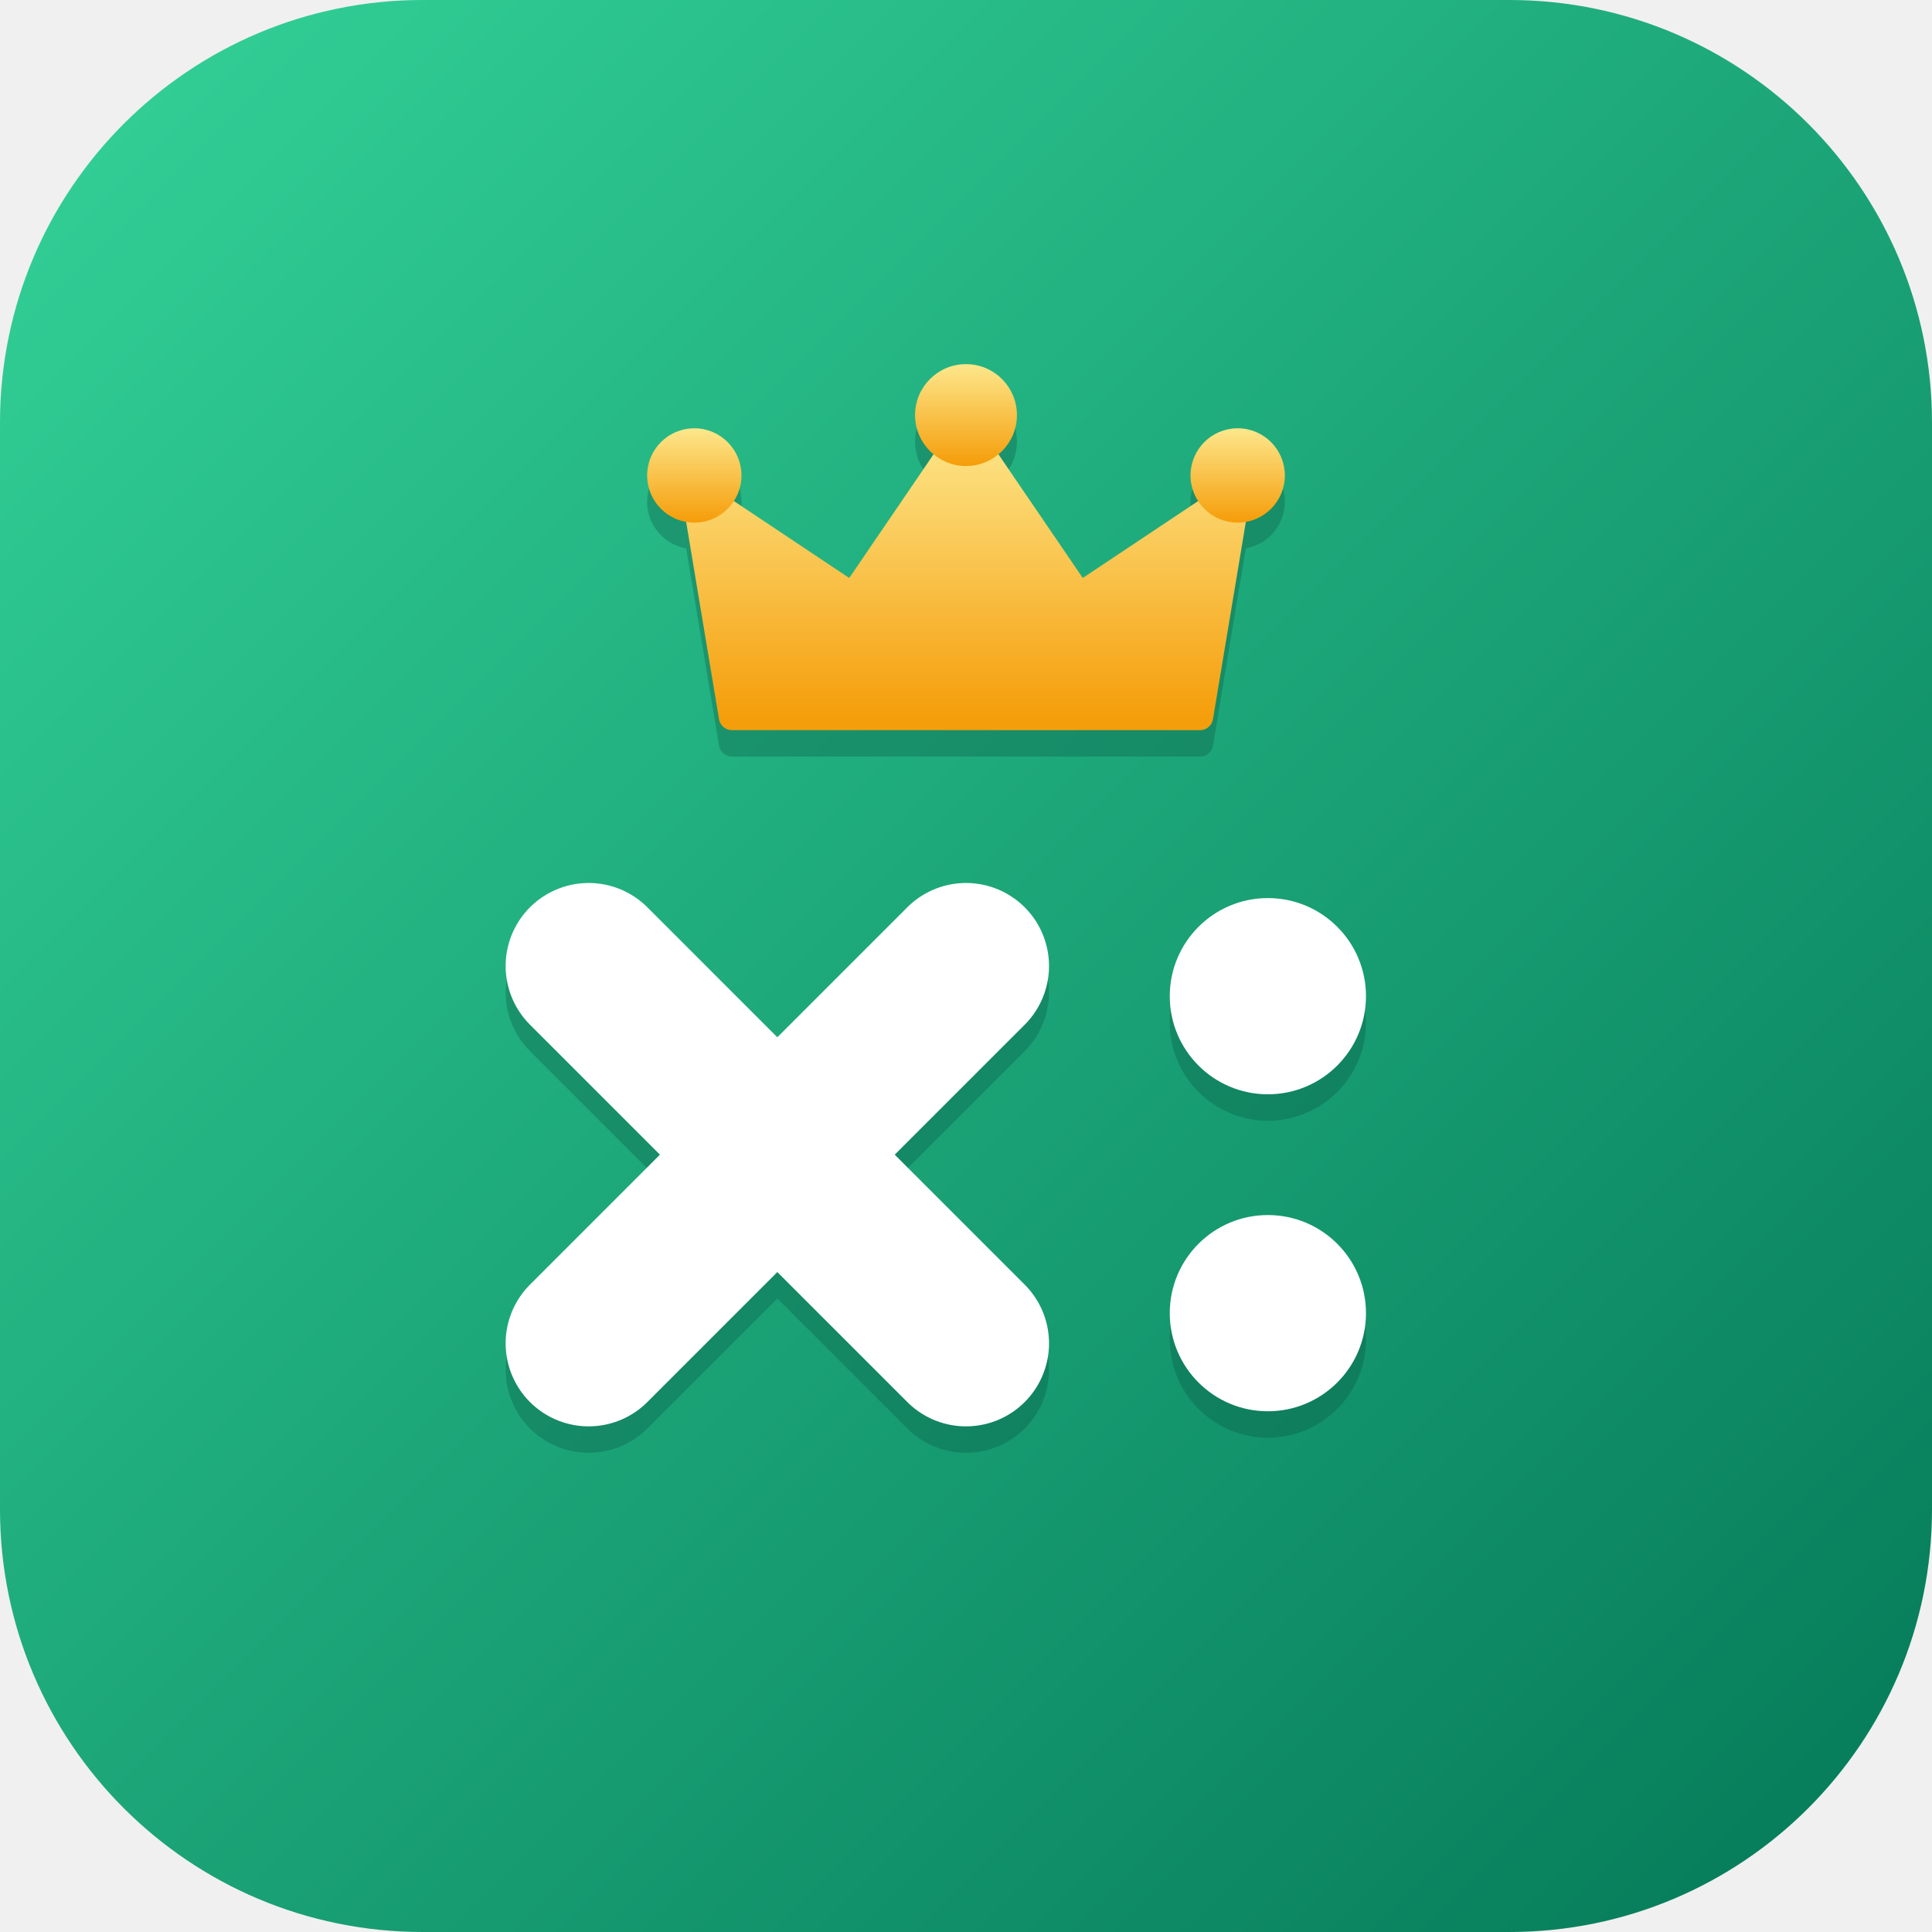
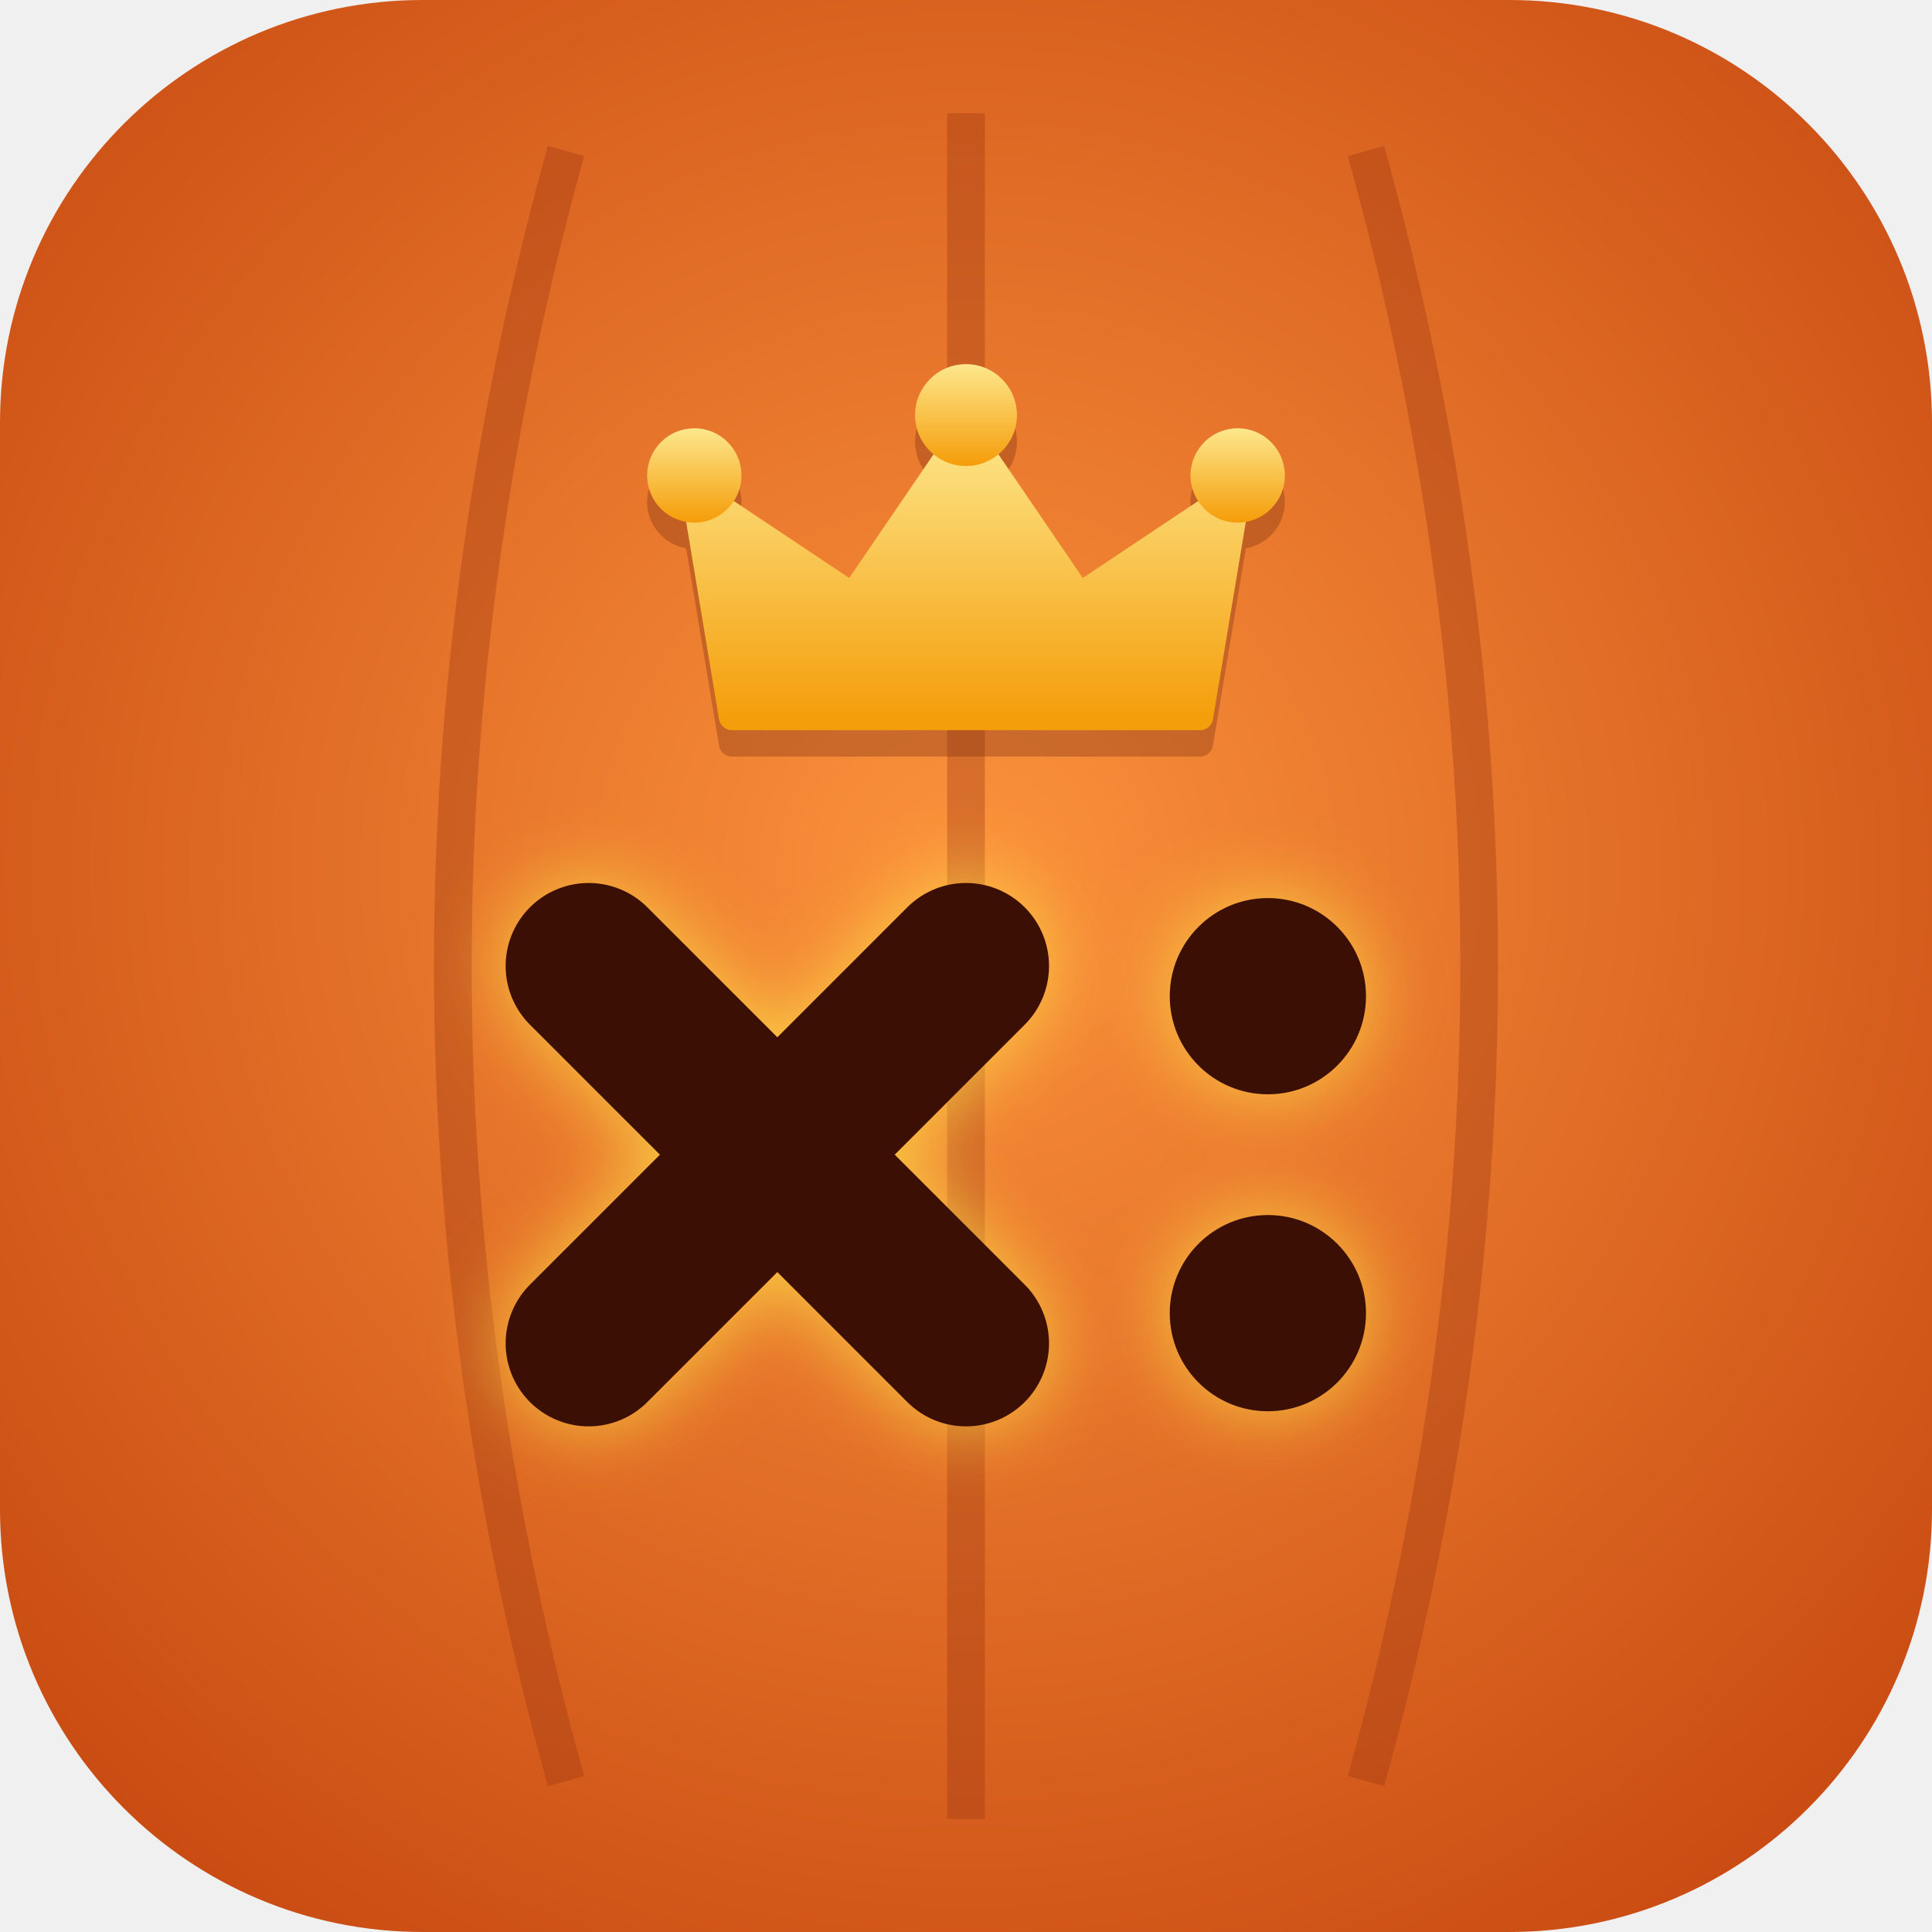
<svg xmlns="http://www.w3.org/2000/svg" viewBox="0 0 512 512" width="512" height="512">
  <defs>
-     <linearGradient id="bg" x1="0" y1="0" x2="1" y2="1">
-       <stop offset="0" stop-color="#34d399" />
-       <stop offset="1" stop-color="#047857" />
-     </linearGradient>
+     <radialGradient id="bg" cx="0.5" cy="0.45" r="0.75">
+       <stop offset="0" stop-color="#fb923c" />
+       <stop offset="1" stop-color="#c2410c" />
+     </radialGradient>
    <linearGradient id="gold" x1="0" y1="0" x2="0" y2="1">
      <stop offset="0" stop-color="#fde68a" />
      <stop offset="1" stop-color="#f59e0b" />
    </linearGradient>
+     <filter id="glow" x="-50%" y="-50%" width="200%" height="200%">
+       <feGaussianBlur stdDeviation="10" />
+     </filter>
  </defs>
  <rect width="512" height="512" rx="112" fill="url(#bg)" />
-   <g transform="translate(256 157)" fill="#064e3b" stroke="#064e3b" opacity="0.3">
+   <g fill="none" stroke="#9a3412" stroke-width="10" opacity="0.35">
+     <path d="M150 40 Q90 256 150 472" />
+     <path d="M362 40 Q422 256 362 472" />
+     <path d="M256 30 L256 482" />
+   </g>
+   <g transform="translate(256 157)" fill="#7c2d12" stroke="#7c2d12" opacity="0.35">
    <path d="M-62 40 L-72 -20 L-30 8 L0 -36 L30 8 L72 -20 L62 40 Z" stroke-width="7" stroke-linejoin="round" />
    <circle cx="-72" cy="-24" r="12" />
    <circle cx="0" cy="-40" r="13" />
    <circle cx="72" cy="-24" r="12" />
  </g>
  <g transform="translate(256 150)" fill="url(#gold)" stroke="url(#gold)">
    <path d="M-62 40 L-72 -20 L-30 8 L0 -36 L30 8 L72 -20 L62 40 Z" stroke-width="7" stroke-linejoin="round" />
    <circle cx="-72" cy="-24" r="12" />
    <circle cx="0" cy="-40" r="13" />
    <circle cx="72" cy="-24" r="12" />
  </g>
-   <g transform="translate(0 7)" opacity="0.3">
-     <g transform="translate(206 306)" stroke="#064e3b">
+   <g filter="url(#glow)" opacity="0.8">
+     <g transform="translate(206 306)" stroke="#fde047">
      <g stroke-linecap="round" stroke-width="44">
        <line x1="-50" y1="-50" x2="50" y2="50" />
        <line x1="50" y1="-50" x2="-50" y2="50" />
      </g>
    </g>
-     <g transform="translate(336 306)" fill="#064e3b">
+     <g transform="translate(336 306)" fill="#fde047">
      <circle cx="0" cy="-42" r="26" />
      <circle cx="0" cy="42" r="26" />
    </g>
  </g>
-   <g transform="translate(206 306)" stroke="#ffffff">
+   <g transform="translate(206 306)" stroke="#3b0f04">
    <g stroke-linecap="round" stroke-width="44">
      <line x1="-50" y1="-50" x2="50" y2="50" />
      <line x1="50" y1="-50" x2="-50" y2="50" />
    </g>
  </g>
-   <g transform="translate(336 306)" fill="#ffffff">
+   <g transform="translate(336 306)" fill="#3b0f04">
    <circle cx="0" cy="-42" r="26" />
    <circle cx="0" cy="42" r="26" />
  </g>
</svg>
